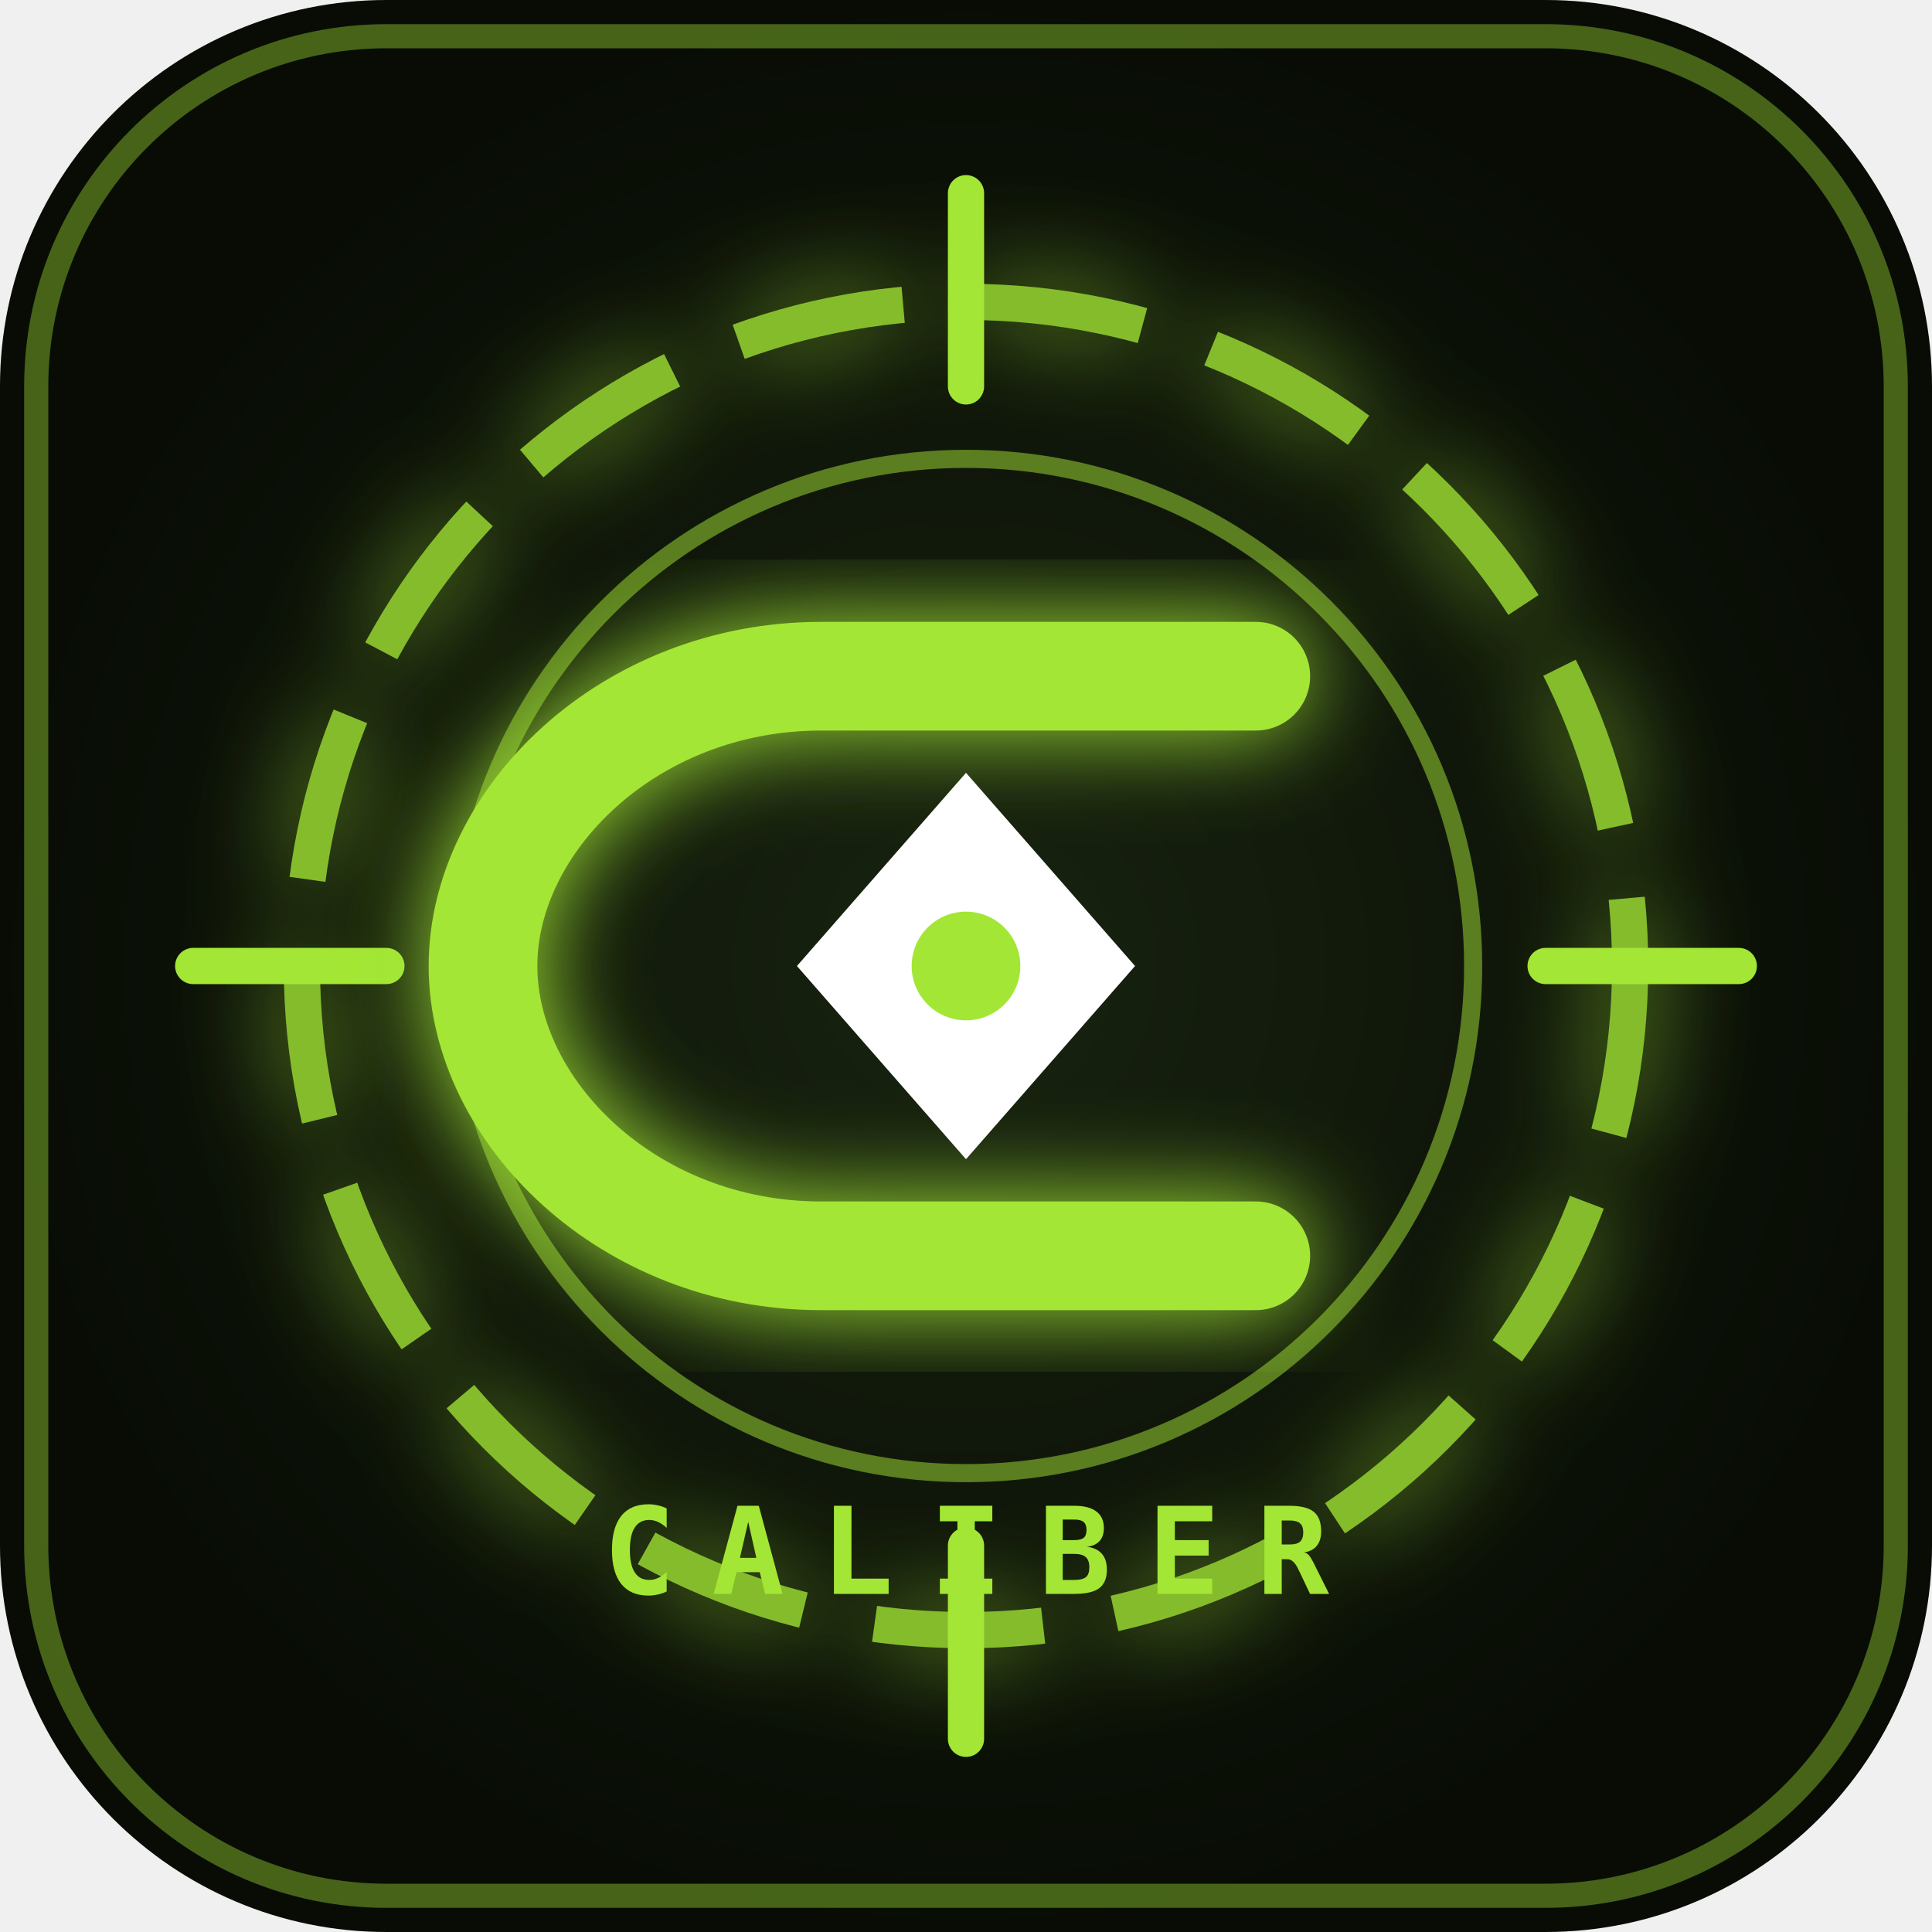
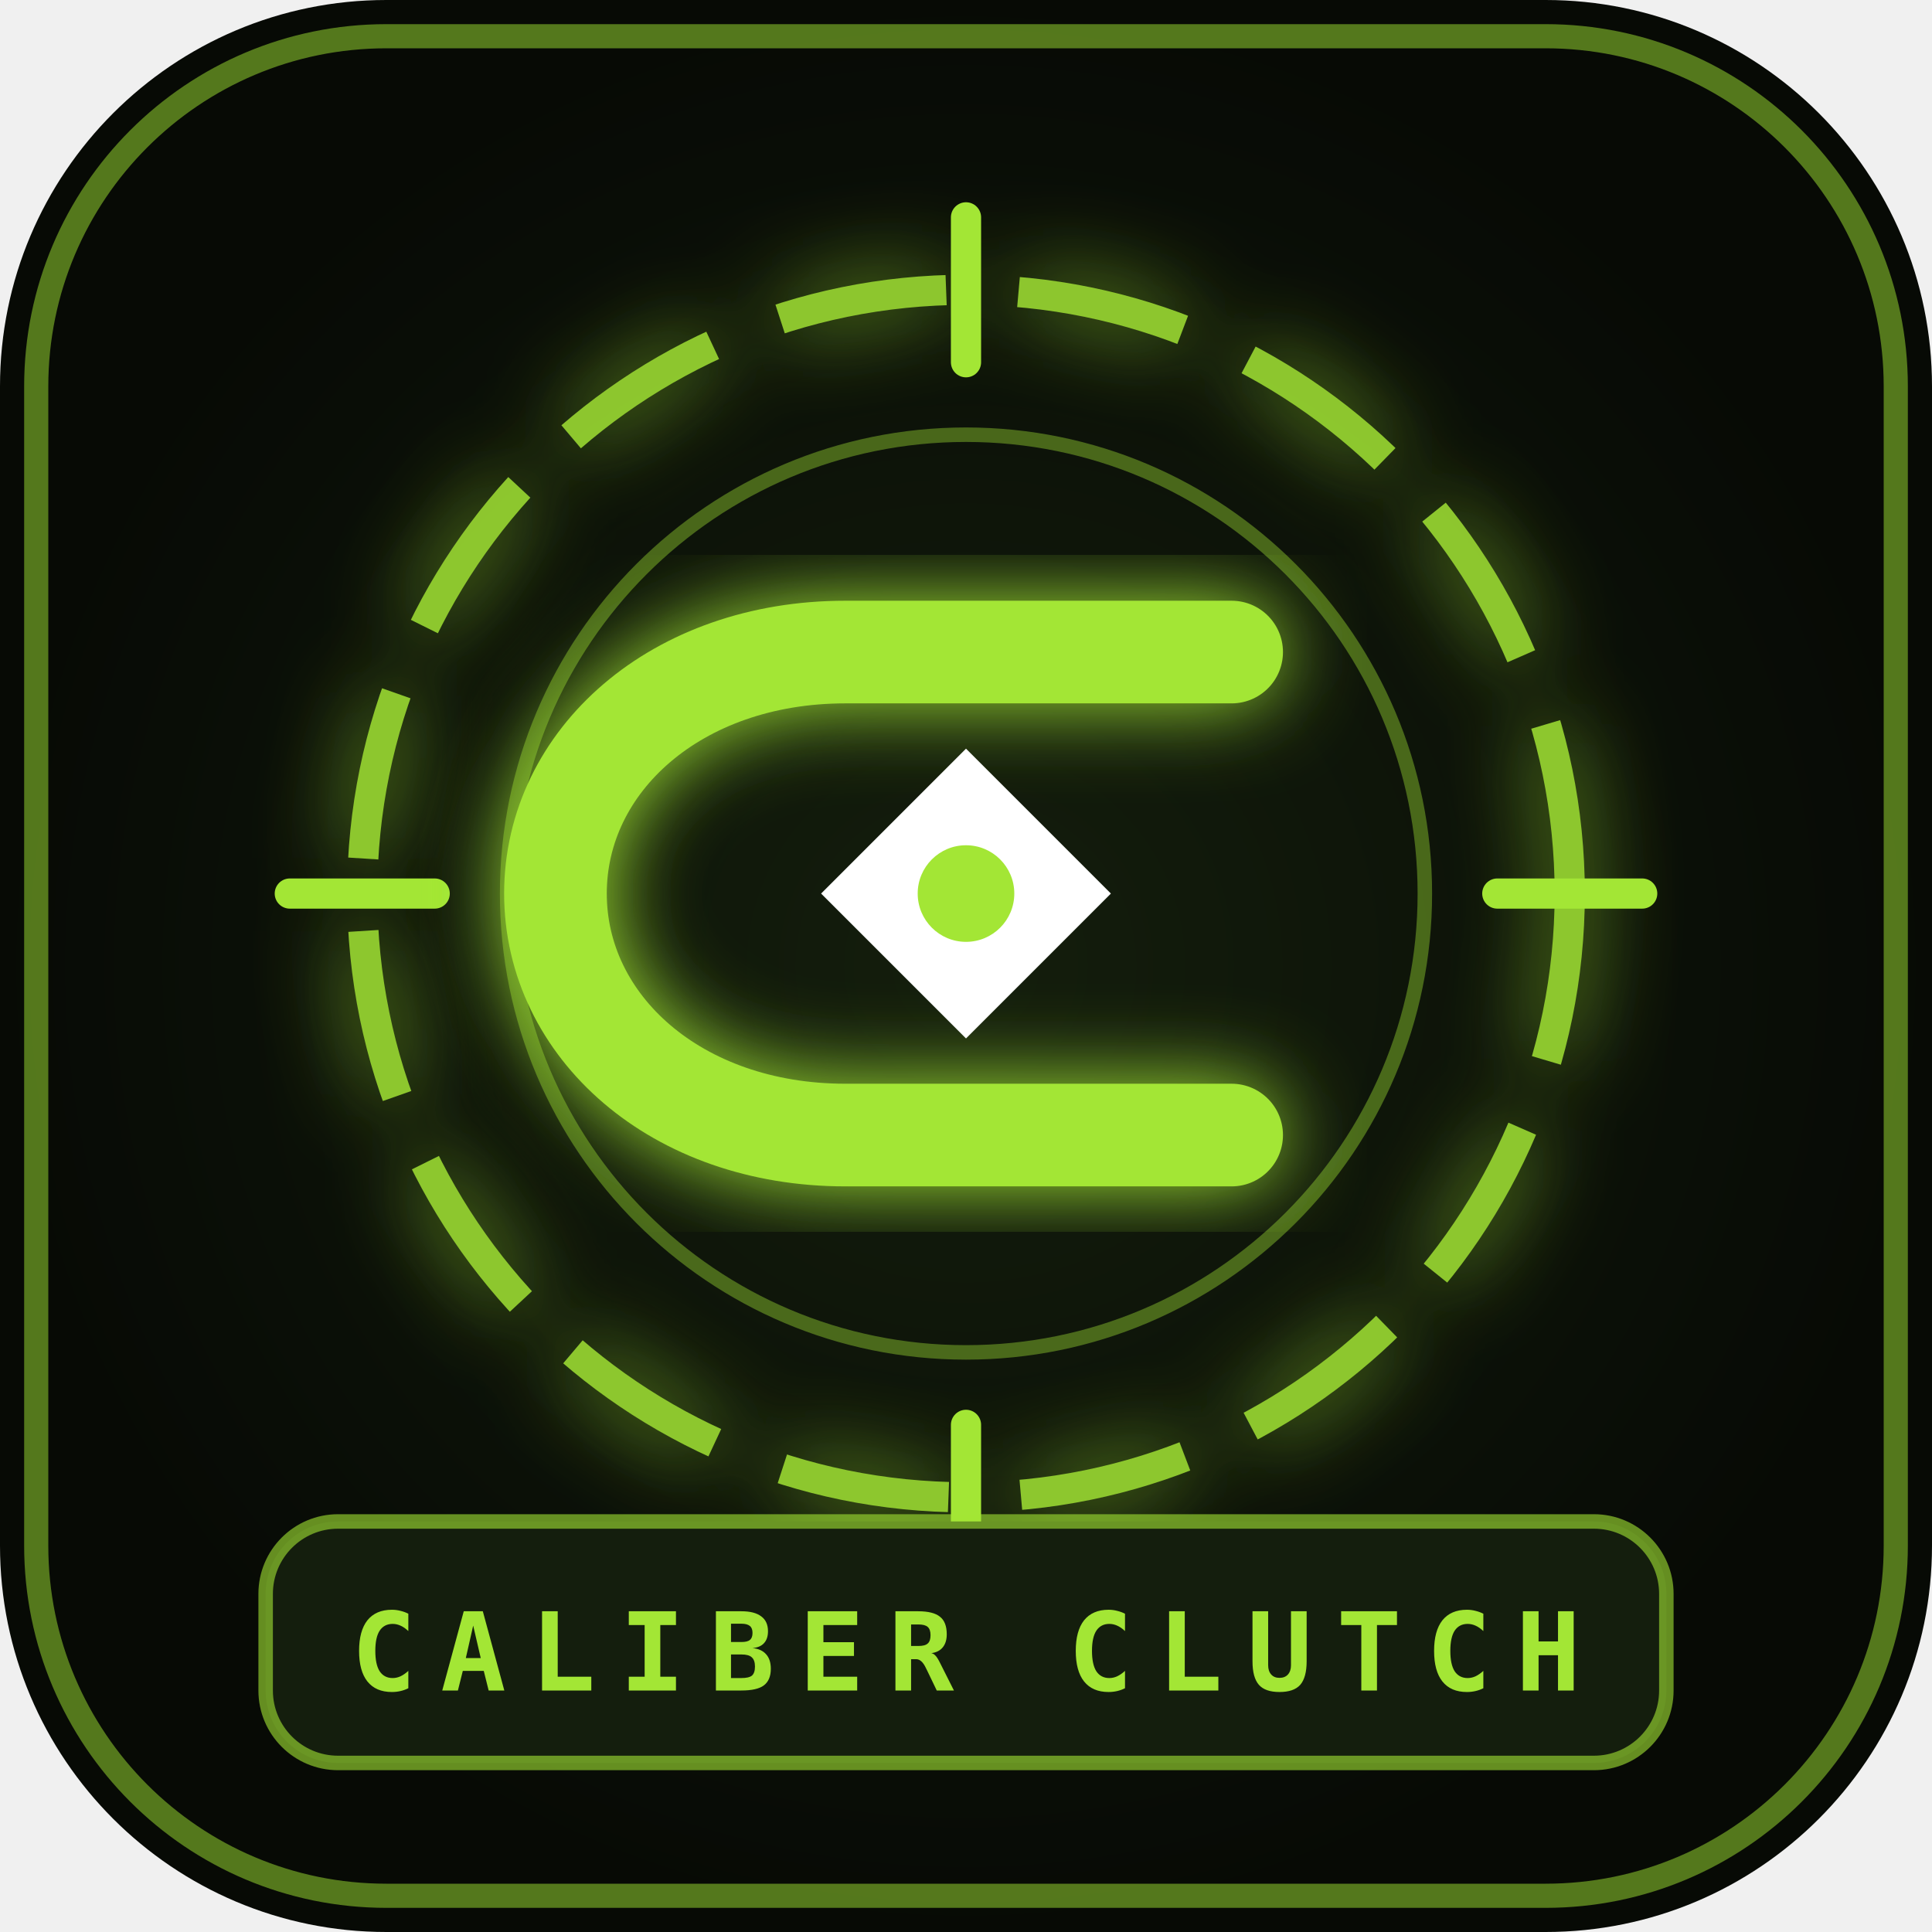
<svg xmlns="http://www.w3.org/2000/svg" viewBox="0 0 160 160" width="160" height="160">
  <defs>
-     <radialGradient id="bg1" cx="50%" cy="50%" r="50%">
-       <stop offset="0%" stop-color="#182310" />
-       <stop offset="100%" stop-color="#080C05" />
+     <radialGradient id="bg_lime" cx="50%" cy="50%" r="50%">
+       <stop offset="0%" stop-color="#141E0D" />
+       <stop offset="100%" stop-color="#070A05" />
    </radialGradient>
-     <filter id="glow1" x="-20%" y="-20%" width="140%" height="140%">
-       <feGaussianBlur stdDeviation="4" result="blur" />
+     <filter id="glow_lime" x="-20%" y="-20%" width="140%" height="140%">
+       <feGaussianBlur stdDeviation="3.5" result="blur" />
      <feMerge>
        <feMergeNode in="blur" />
        <feMergeNode in="SourceGraphic" />
      </feMerge>
    </filter>
  </defs>
-   <rect width="160" height="160" rx="32" fill="url(#bg1)" />
-   <rect x="3" y="3" width="154" height="154" rx="29" fill="none" stroke="#A3E635" stroke-width="2" stroke-opacity="0.4" />
-   <circle cx="80" cy="80" r="55" fill="none" stroke="#A3E635" stroke-width="3" stroke-dasharray="14 6" opacity="0.8" filter="url(#glow1)" />
-   <circle cx="80" cy="80" r="42" fill="none" stroke="#A3E635" stroke-width="1.5" opacity="0.5" />
-   <line x1="80" y1="16" x2="80" y2="32" stroke="#A3E635" stroke-width="3" stroke-linecap="round" />
-   <line x1="80" y1="128" x2="80" y2="144" stroke="#A3E635" stroke-width="3" stroke-linecap="round" />
-   <line x1="16" y1="80" x2="32" y2="80" stroke="#A3E635" stroke-width="3" stroke-linecap="round" />
-   <line x1="128" y1="80" x2="144" y2="80" stroke="#A3E635" stroke-width="3" stroke-linecap="round" />
-   <path d="M104 56 H68 C52 56 40 68 40 80 C40 92 52 104 68 104 H104" fill="none" stroke="#A3E635" stroke-width="9" stroke-linecap="round" filter="url(#glow1)" />
-   <polygon points="80,64 94,80 80,96 66,80" fill="#FFFFFF" />
-   <circle cx="80" cy="80" r="4.5" fill="#A3E635" />
-   <text x="80" y="132" text-anchor="middle" fill="#A3E635" font-family="monospace" font-size="10" font-weight="bold" letter-spacing="3">CALIBER</text>
+   <rect width="160" height="160" rx="32" fill="url(#bg_lime)" />
+   <rect x="3" y="3" width="154" height="154" rx="29" fill="none" stroke="#A3E635" stroke-width="2" stroke-opacity="0.5" />
+   <circle cx="80" cy="74" r="50" fill="none" stroke="#A3E635" stroke-width="2.5" stroke-dasharray="14 6" opacity="0.85" filter="url(#glow_lime)" />
+   <circle cx="80" cy="74" r="38" fill="none" stroke="#A3E635" stroke-width="1.2" opacity="0.4" />
+   <line x1="80" y1="18" x2="80" y2="30" stroke="#A3E635" stroke-width="2.5" stroke-linecap="round" />
+   <line x1="80" y1="118" x2="80" y2="130" stroke="#A3E635" stroke-width="2.5" stroke-linecap="round" />
+   <line x1="24" y1="74" x2="36" y2="74" stroke="#A3E635" stroke-width="2.5" stroke-linecap="round" />
+   <line x1="124" y1="74" x2="136" y2="74" stroke="#A3E635" stroke-width="2.5" stroke-linecap="round" />
+   <path d="M102 54 H70 C56 54 46 63 46 74 C46 85 56 94 70 94 H102" fill="none" stroke="#A3E635" stroke-width="8.5" stroke-linecap="round" filter="url(#glow_lime)" />
+   <polygon points="80,62 92,74 80,86 68,74" fill="#FFFFFF" />
+   <circle cx="80" cy="74" r="4" fill="#A3E635" />
+   <rect x="22" y="126" width="116" height="20" rx="6" fill="#141E0D" stroke="#A3E635" stroke-width="1.2" stroke-opacity="0.6" />
+   <text x="80" y="140" text-anchor="middle" fill="#A3E635" font-family="'JetBrains Mono', monospace" font-size="9" font-weight="900" letter-spacing="2">CALIBER CLUTCH</text>
</svg>
